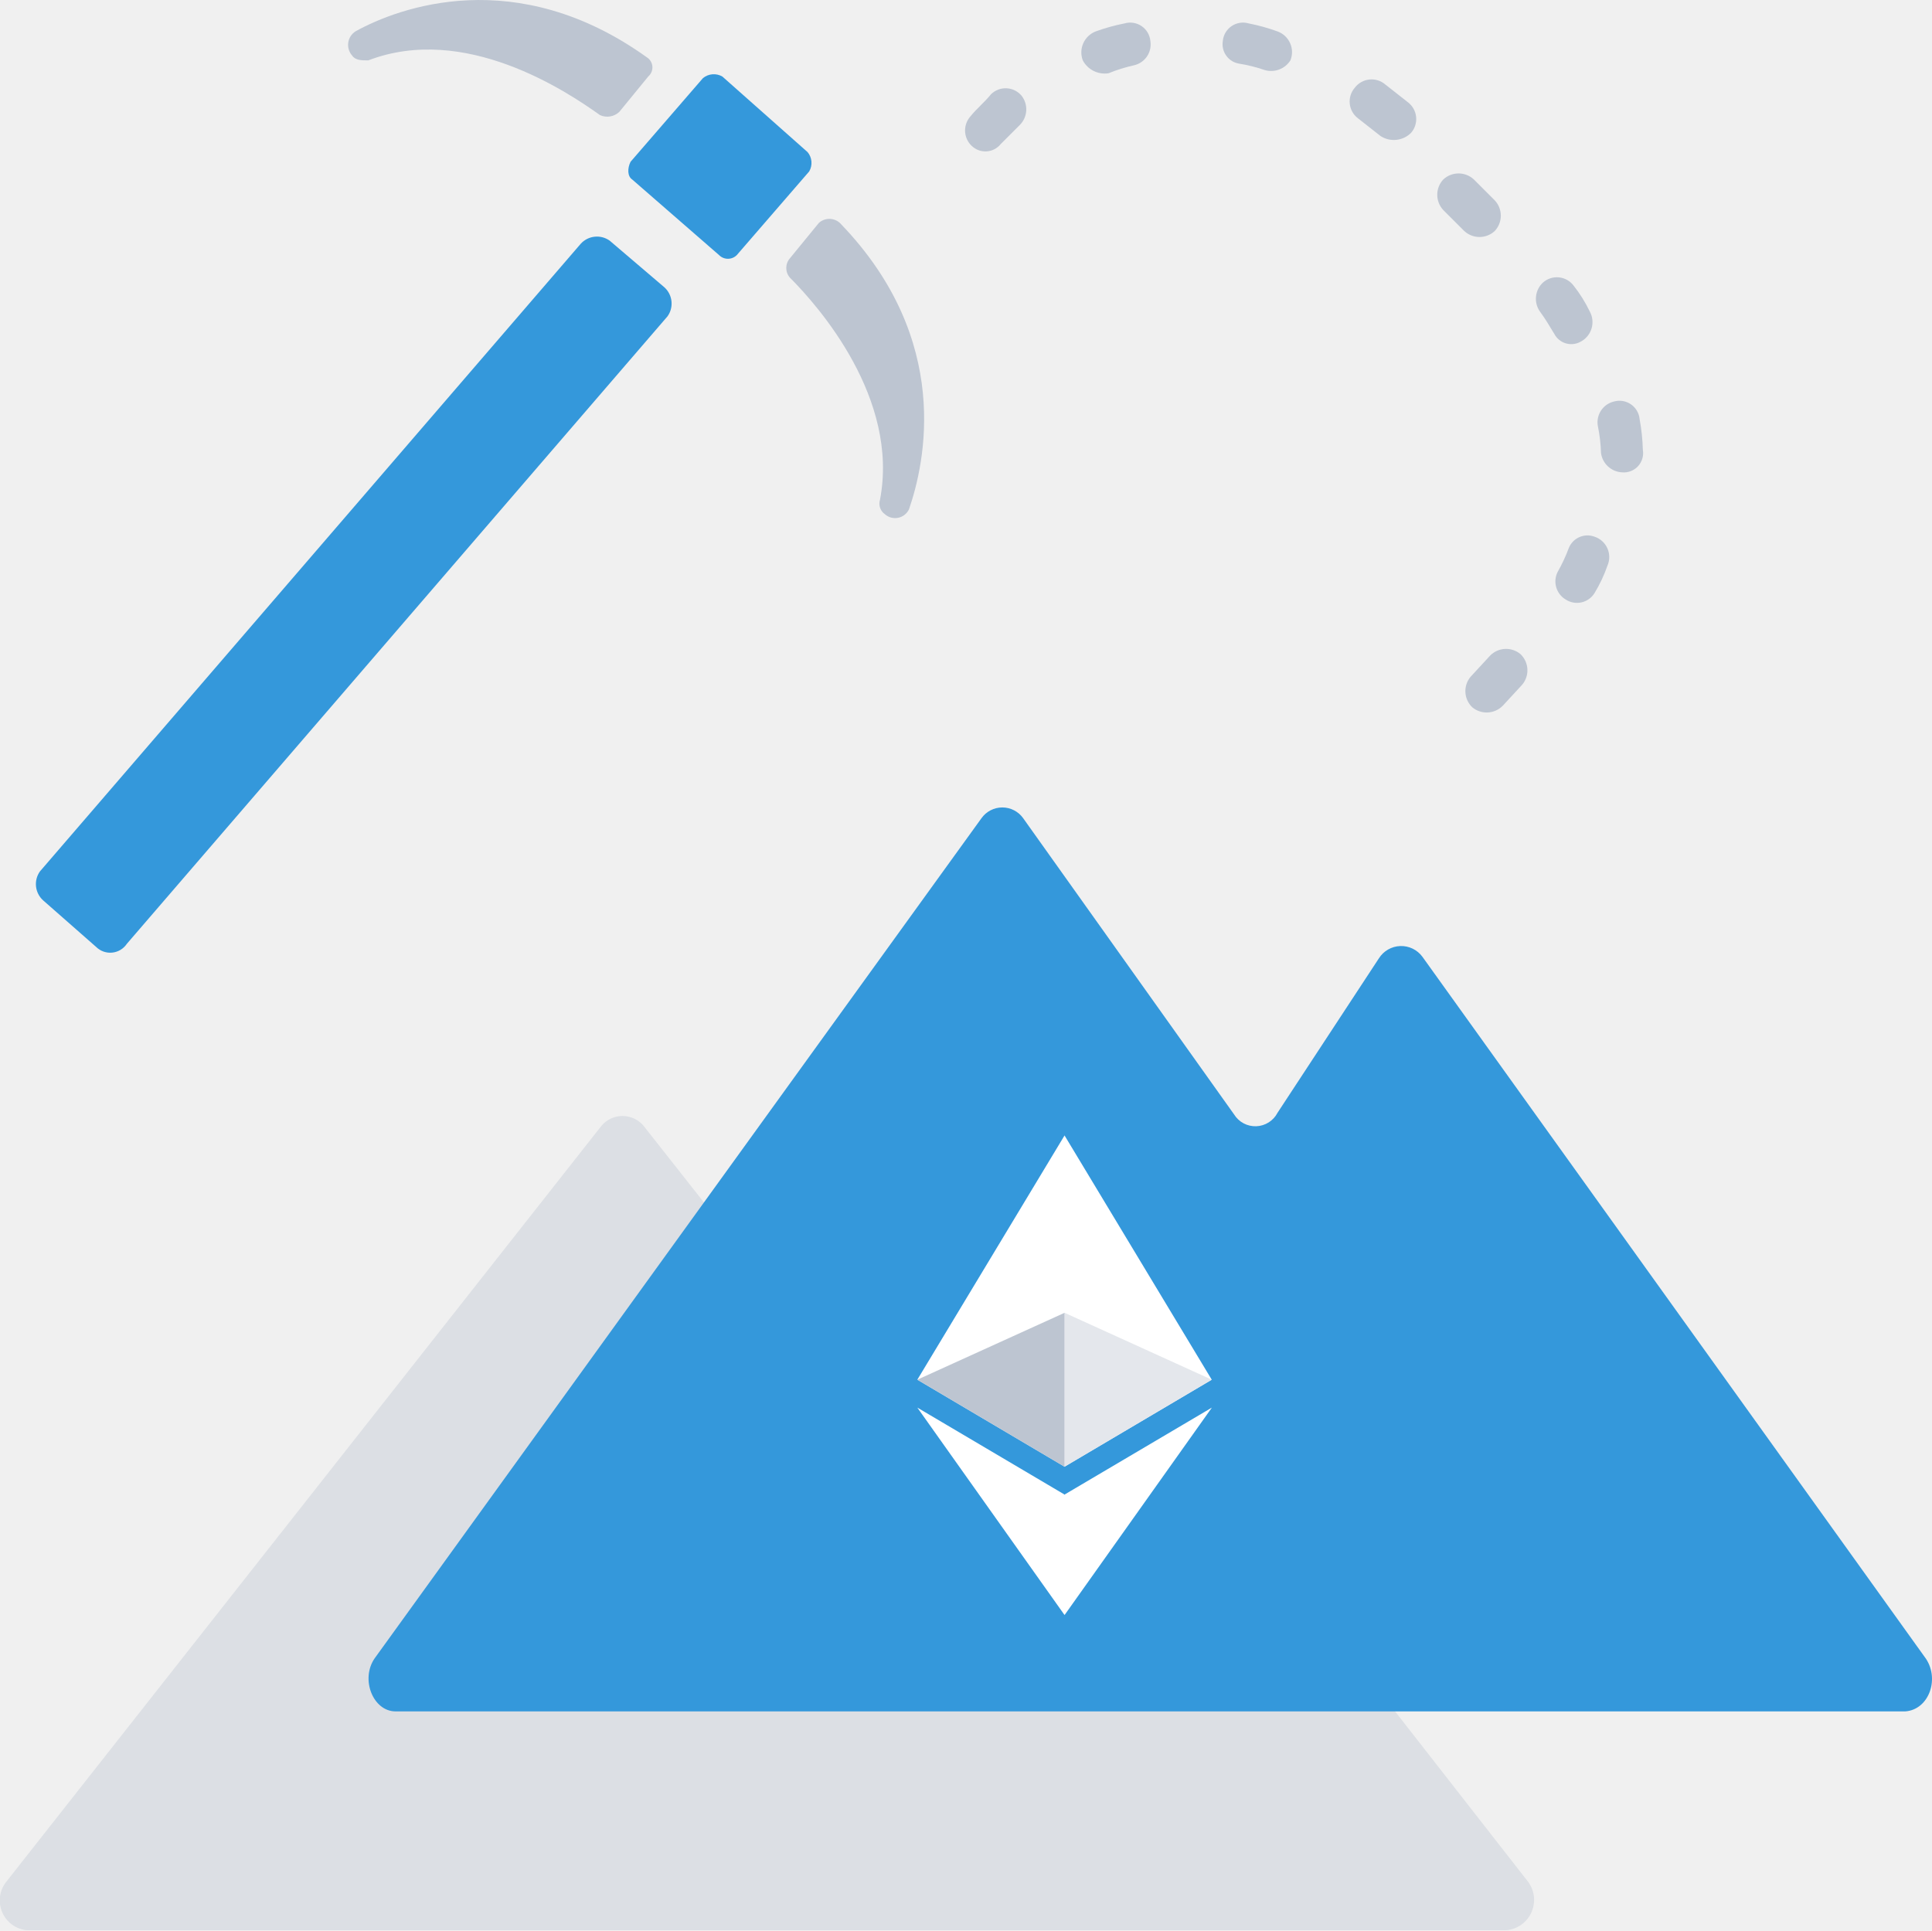
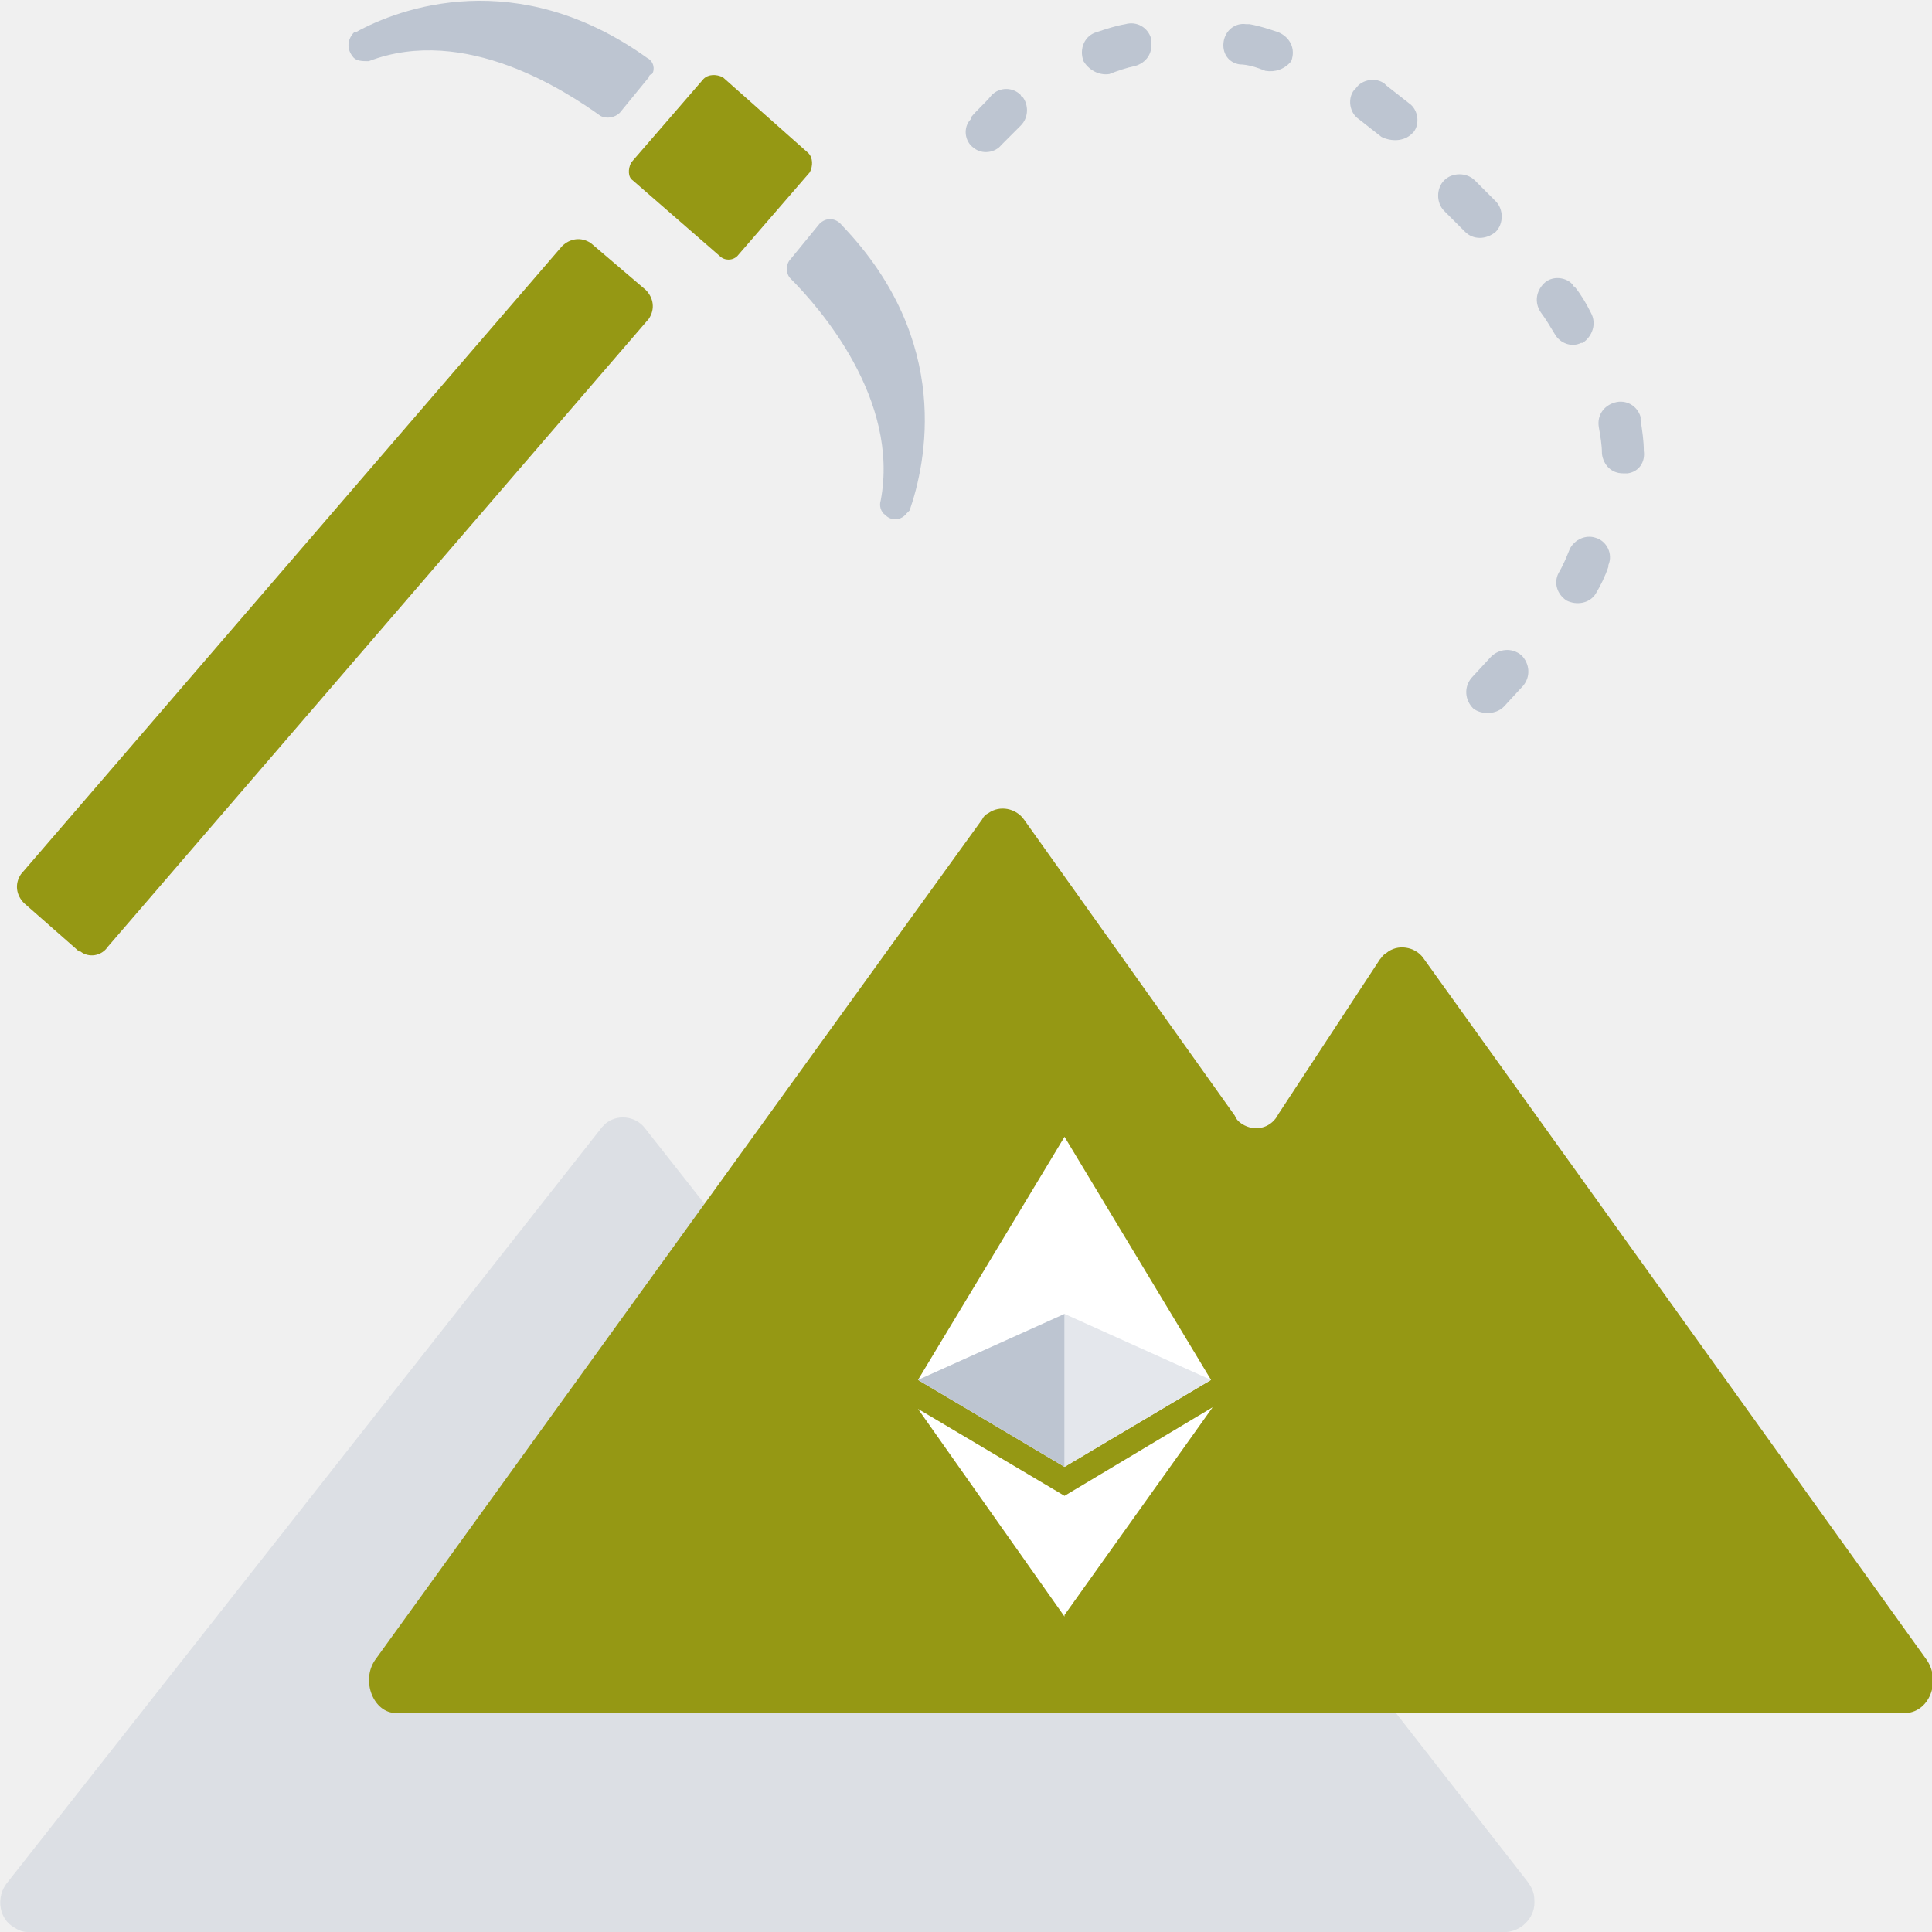
- <svg xmlns="http://www.w3.org/2000/svg" viewBox="0 0 120.048 119.953">
-   <defs>
-     <style>
-       .cls-1, .cls-3 {
-         fill: #bdc5d1;
-       }
- 
-       .cls-1 {
-         opacity: 0.4;
-       }
- 
-       .cls-2 {
-         fill: #3498db;
-       }
- 
-       .cls-4 {
-         fill: #fff;
-       }
- 
-       .cls-5 {
-         fill: #e4e7ec;
-       }
-     </style>
-   </defs>
-   <g id="icon-51" transform="translate(-0.019 -0.047)">
-     <path id="Path_1" data-name="Path 1" class="cls-1" d="M94.9,116.9,64.3,77.7a1.645,1.645,0,0,0-2.6.1l-6.1,8.6a1.647,1.647,0,0,1-2.6.1L40,70a1.708,1.708,0,0,0-2.6,0L.4,117a1.861,1.861,0,0,0,1.3,3H93.6A1.891,1.891,0,0,0,94.9,116.9Z" />
-     <path id="Path_2" data-name="Path 2" class="cls-2" d="M119.6,103,88.4,59.5a1.637,1.637,0,0,0-2.7.1l-6.3,9.6a1.553,1.553,0,0,1-2.7.1L63.6,50.9a1.589,1.589,0,0,0-2.6,0L23.3,103.1c-.9,1.3-.1,3.3,1.3,3.3h93.8C119.9,106.3,120.6,104.3,119.6,103Z" />
-     <path id="Path_3" data-name="Path 3" class="cls-2" d="M6,58.9,2.7,56a1.363,1.363,0,0,1-.2-1.8l33.6-39a1.363,1.363,0,0,1,1.8-.2l3.4,2.9a1.363,1.363,0,0,1,.2,1.8L7.9,58.7A1.242,1.242,0,0,1,6,58.9Z" />
-     <path id="Path_4" data-name="Path 4" class="cls-2" d="M44.7,15.9l-5.4-4.7c-.3-.2-.3-.7-.1-1.1l4.5-5.2a1.063,1.063,0,0,1,1.2-.1l5.3,4.7a1.048,1.048,0,0,1,.1,1.2l-4.5,5.2A.776.776,0,0,1,44.7,15.9Z" />
-     <path id="Path_5" data-name="Path 5" class="cls-3" d="M40.3,4.8,38.5,7a1.091,1.091,0,0,1-1.2.2c-2.1-1.5-8.4-5.7-14.4-3.4-.4,0-.8,0-1-.3h0A1,1,0,0,1,22.1,2c2.7-1.5,10-4.2,18.1,1.6A.744.744,0,0,1,40.3,4.8Z" />
-     <path id="Path_6" data-name="Path 6" class="cls-3" d="M50.9,13.9l-1.8,2.2a.913.913,0,0,0,0,1.2c1.8,1.8,6.8,7.5,5.6,13.8a.806.806,0,0,0,.3.9h0a.956.956,0,0,0,1.5-.3c1-2.9,2.7-10.5-4.2-17.7A.972.972,0,0,0,50.9,13.9Z" />
-     <g id="Group_1" data-name="Group 1">
-       <path id="Path_7" data-name="Path 7" class="cls-3" d="M91.5,44h0a1.39,1.39,0,0,1-.1-1.9l1.2-1.3a1.39,1.39,0,0,1,1.9-.1h0a1.39,1.39,0,0,1,.1,1.9l-1.2,1.3A1.4,1.4,0,0,1,91.5,44Z" />
-       <path id="Path_8" data-name="Path 8" class="cls-3" d="M97.3,37.3h0a1.31,1.31,0,0,1-.5-1.7,10.092,10.092,0,0,0,.7-1.5,1.252,1.252,0,0,1,1.6-.7h0a1.332,1.332,0,0,1,.8,1.8,8.864,8.864,0,0,1-.8,1.7A1.283,1.283,0,0,1,97.3,37.3Z" />
-       <path id="Path_9" data-name="Path 9" class="cls-3" d="M100.8,29.4h0a1.389,1.389,0,0,1-1.3-1.2,9.853,9.853,0,0,0-.2-1.7,1.326,1.326,0,0,1,1-1.5h0a1.258,1.258,0,0,1,1.6,1.1,12.253,12.253,0,0,1,.2,1.9A1.2,1.2,0,0,1,100.8,29.4Z" />
-       <path id="Path_10" data-name="Path 10" class="cls-3" d="M96.6,20.8c-.3-.5-.6-1-.9-1.4a1.377,1.377,0,0,1,.2-1.8h0a1.3,1.3,0,0,1,1.9.2,8.636,8.636,0,0,1,1,1.6,1.375,1.375,0,0,1-.6,1.9h0A1.191,1.191,0,0,1,96.6,20.8Z" />
-       <path id="Path_11" data-name="Path 11" class="cls-3" d="M91,14.4l-1.3-1.3a1.391,1.391,0,0,1,0-1.9h0a1.391,1.391,0,0,1,1.9,0l1.3,1.3a1.391,1.391,0,0,1,0,1.9h0A1.391,1.391,0,0,1,91,14.4Z" />
-       <path id="Path_12" data-name="Path 12" class="cls-3" d="M85.8,8.5,84.4,7.4a1.309,1.309,0,0,1-.2-1.9h0a1.309,1.309,0,0,1,1.9-.2l1.4,1.1a1.309,1.309,0,0,1,.2,1.9h0A1.513,1.513,0,0,1,85.8,8.5Z" />
-       <path id="Path_13" data-name="Path 13" class="cls-3" d="M60.5,9.2h0a1.316,1.316,0,0,1-.2-1.9c.4-.5.9-.9,1.3-1.4a1.294,1.294,0,0,1,1.9.1h0a1.374,1.374,0,0,1-.1,1.8L62.2,9A1.22,1.22,0,0,1,60.5,9.2Z" />
-       <path id="Path_14" data-name="Path 14" class="cls-3" d="M67.3,3.8h0A1.4,1.4,0,0,1,68.1,2a12.09,12.09,0,0,1,1.8-.5,1.258,1.258,0,0,1,1.6,1.1h0a1.326,1.326,0,0,1-1,1.5,9.83,9.83,0,0,0-1.6.5A1.545,1.545,0,0,1,67.3,3.8Z" />
-       <path id="Path_15" data-name="Path 15" class="cls-3" d="M78.6,4.4A9.363,9.363,0,0,0,77,4a1.224,1.224,0,0,1-1-1.4h0a1.258,1.258,0,0,1,1.6-1.1,12.091,12.091,0,0,1,1.8.5,1.367,1.367,0,0,1,.8,1.8h0A1.422,1.422,0,0,1,78.6,4.4Z" />
+ <svg xmlns="http://www.w3.org/2000/svg" version="1.1" id="Layer_1" x="0px" y="0px" viewBox="0 0 120 120" style="enable-background:new 0 0 120 120;" xml:space="preserve">
+   <style type="text/css">
+ 	.st0{opacity:0.4;fill:#BDC5D1;enable-background:new    ;}
+ 	.st1{fill:#959814;}
+ 	.st2{fill:#BDC5D1;}
+ 	.st3{fill:#FFFFFF;}
+ 	.st4{fill:#E4E7EC;}
+ </style>
+   <g>
+     <path id="Path_1" class="st0" d="M94.9,116.9L64.3,77.7c-0.6-0.7-1.6-0.8-2.3-0.2c-0.1,0.1-0.2,0.2-0.3,0.3l-6.1,8.6   c-0.5,0.7-1.6,0.9-2.3,0.4c-0.1-0.1-0.2-0.2-0.3-0.3L40,70c-0.6-0.7-1.7-0.8-2.4-0.2c-0.1,0.1-0.1,0.1-0.2,0.2l-37,47   c-0.6,0.8-0.5,2,0.3,2.6c0.3,0.2,0.6,0.4,1,0.4h91.9c1-0.1,1.8-1,1.7-2C95.3,117.5,95.1,117.2,94.9,116.9z" />
+     <path id="Path_2" class="st1" d="M119.6,103L88.4,59.5c-0.5-0.7-1.6-0.9-2.3-0.3c-0.2,0.1-0.3,0.3-0.4,0.4l-6.3,9.6   c-0.4,0.8-1.3,1.1-2.1,0.7c-0.2-0.1-0.5-0.3-0.6-0.6L63.6,50.9c-0.5-0.7-1.5-0.9-2.2-0.4c-0.2,0.1-0.3,0.2-0.4,0.4l-37.7,52.2   c-0.9,1.3-0.1,3.3,1.3,3.3h93.8C119.9,106.3,120.6,104.3,119.6,103z" />
+     <path id="Path_3" class="st1" d="M4.8,59l-3.3-2.9c-0.5-0.5-0.6-1.2-0.2-1.8l33.6-39c0.5-0.5,1.2-0.6,1.8-0.2l3.4,2.9   c0.5,0.5,0.6,1.2,0.2,1.8l-33.6,39c-0.4,0.6-1.2,0.7-1.7,0.3C4.9,59.1,4.9,59.1,4.8,59z" />
+     <path id="Path_4" class="st1" d="M44.7,15.9l-5.4-4.7C39,11,39,10.5,39.2,10.1l4.5-5.2c0.3-0.3,0.8-0.3,1.2-0.1l5.3,4.7   c0.3,0.3,0.3,0.8,0.1,1.2l-4.5,5.2C45.5,16.2,45,16.2,44.7,15.9C44.7,15.9,44.7,15.9,44.7,15.9z" />
+     <path id="Path_5" class="st2" d="M40.3,4.8L38.5,7c-0.3,0.3-0.8,0.4-1.2,0.2c-2.1-1.5-8.4-5.7-14.4-3.4c-0.4,0-0.8,0-1-0.3l0,0   C21.5,3,21.6,2.4,22,2C22,2,22,2,22.1,2c2.7-1.5,10-4.2,18.1,1.6c0.4,0.2,0.5,0.7,0.3,1C40.4,4.6,40.3,4.7,40.3,4.8z" />
+     <path id="Path_6" class="st2" d="M50.9,13.9l-1.8,2.2c-0.3,0.3-0.3,0.9,0,1.2c1.8,1.8,6.8,7.5,5.6,13.8c-0.1,0.3,0,0.7,0.3,0.9l0,0   c0.4,0.4,1,0.3,1.3-0.1c0.1-0.1,0.1-0.1,0.2-0.2c1-2.9,2.7-10.5-4.2-17.7C51.9,13.5,51.3,13.5,50.9,13.9   C50.9,13.8,50.9,13.8,50.9,13.9z" />
+     <g id="Group_1">
+       <path id="Path_7" class="st2" d="M91.5,44L91.5,44c-0.5-0.5-0.6-1.3-0.1-1.9l1.2-1.3c0.5-0.5,1.3-0.6,1.9-0.1l0,0    c0.5,0.5,0.6,1.3,0.1,1.9l-1.2,1.3C92.9,44.4,92,44.4,91.5,44z" />
+       <path id="Path_8" class="st2" d="M97.3,37.3L97.3,37.3c-0.6-0.4-0.8-1.1-0.5-1.7c0.3-0.5,0.5-1,0.7-1.5c0.3-0.6,1-0.9,1.6-0.7l0,0    c0.7,0.2,1.1,1,0.8,1.7c0,0,0,0.1,0,0.1c-0.2,0.6-0.5,1.2-0.8,1.7C98.7,37.5,97.9,37.6,97.3,37.3C97.3,37.3,97.3,37.3,97.3,37.3z" />
+       <path id="Path_9" class="st2" d="M100.8,29.4L100.8,29.4c-0.7,0-1.2-0.5-1.3-1.2c0-0.6-0.1-1.1-0.2-1.7c-0.1-0.7,0.3-1.3,1-1.5    l0,0c0.7-0.2,1.4,0.2,1.6,0.9c0,0.1,0,0.2,0,0.2c0.1,0.6,0.2,1.3,0.2,1.9c0.1,0.7-0.3,1.3-1,1.4C101,29.4,100.9,29.4,100.8,29.4z" />
+       <path id="Path_10" class="st2" d="M96.6,20.8c-0.3-0.5-0.6-1-0.9-1.4c-0.4-0.6-0.3-1.3,0.2-1.8l0,0c0.5-0.5,1.4-0.4,1.8,0.1    c0,0,0,0.1,0.1,0.1c0.4,0.5,0.7,1,1,1.6c0.4,0.7,0.1,1.5-0.5,1.9c0,0,0,0-0.1,0l0,0C97.6,21.6,96.9,21.3,96.6,20.8z" />
+       <path id="Path_11" class="st2" d="M91,14.4l-1.3-1.3c-0.5-0.5-0.5-1.4,0-1.9l0,0c0.5-0.5,1.4-0.5,1.9,0l1.3,1.3    c0.5,0.5,0.5,1.4,0,1.9l0,0C92.3,14.9,91.5,14.9,91,14.4z" />
+       <path id="Path_12" class="st2" d="M85.8,8.5l-1.4-1.1c-0.6-0.4-0.7-1.3-0.3-1.8c0,0,0,0,0.1-0.1l0,0c0.4-0.6,1.3-0.7,1.8-0.3    c0,0,0,0,0.1,0.1l1.4,1.1c0.6,0.4,0.7,1.3,0.3,1.8c0,0,0,0-0.1,0.1l0,0C87.2,8.8,86.4,8.8,85.8,8.5z" />
+       <path id="Path_13" class="st2" d="M60.5,9.2L60.5,9.2c-0.6-0.4-0.7-1.3-0.2-1.8c0,0,0,0,0-0.1c0.4-0.5,0.9-0.9,1.3-1.4    c0.5-0.5,1.3-0.5,1.8,0c0,0,0,0.1,0.1,0.1l0,0c0.4,0.5,0.4,1.3-0.1,1.8L62.2,9C61.8,9.5,61,9.6,60.5,9.2z" />
+       <path id="Path_14" class="st2" d="M67.3,3.8L67.3,3.8C67,3,67.4,2.2,68.1,2c0.6-0.2,1.2-0.4,1.8-0.5c0.7-0.2,1.4,0.2,1.6,0.9    c0,0.1,0,0.2,0,0.2l0,0c0.1,0.7-0.3,1.3-1,1.5c-0.5,0.1-1.1,0.3-1.6,0.5C68.2,4.7,67.6,4.3,67.3,3.8z" />
+       <path id="Path_15" class="st2" d="M78.6,4.4C78.1,4.2,77.5,4,77,4c-0.7-0.1-1.1-0.7-1-1.4l0,0c0.1-0.7,0.7-1.2,1.4-1.1    c0.1,0,0.2,0,0.2,0c0.6,0.1,1.2,0.3,1.8,0.5c0.7,0.3,1.1,1,0.8,1.8c0,0,0,0,0,0l0,0C79.8,4.3,79.2,4.5,78.6,4.4z" />
    </g>
    <g id="ethereum" transform="translate(57.019 70.609)">
-       <path id="Path_18" data-name="Path 18" class="cls-4" d="M125.366,0l-.2.679V20.385l.2.2,9.147-5.407Z" transform="translate(-116.219)" />
-       <path id="Path_19" data-name="Path 19" class="cls-4" d="M9.147,0,0,15.177l9.147,5.407V0Z" />
-       <path id="Path_20" data-name="Path 20" class="cls-4" d="M126.5,241.991l-.113.137v7.02l.113.329,9.153-12.89Z" transform="translate(-117.351 -219.675)" />
-       <path id="Path_21" data-name="Path 21" class="cls-4" d="M9.147,249.475v-7.486L0,236.585Z" transform="translate(0 -219.673)" />
-       <path id="Path_22" data-name="Path 22" class="cls-5" d="M127.961,163.723l9.147-5.407-9.147-4.158Z" transform="translate(-118.814 -143.139)" />
-       <path id="Path_23" data-name="Path 23" class="cls-3" d="M0,158.316l9.147,5.407v-9.564Z" transform="translate(0 -143.138)" />
+       <path id="Path_18" class="st3" d="M9.1,0L8.9,0.6v19.7l0.2,0.2l9.1-5.4L9.1,0z" />
+       <path id="Path_19" class="st3" d="M9.1,0L0,15.1l9.1,5.4V0z" />
+       <path id="Path_20" class="st3" d="M9.1,22.3L9,22.4v7l0.1,0.3l9.2-12.9L9.1,22.3z" />
+       <path id="Path_21" class="st3" d="M9.1,29.8v-7.5L0,16.9L9.1,29.8z" />
+       <path id="Path_22" class="st4" d="M9.1,20.5l9.1-5.4L9.1,11V20.5z" />
+       <path id="Path_23" class="st2" d="M0,15.1l9.1,5.4V11L0,15.1z" />
    </g>
  </g>
</svg>
